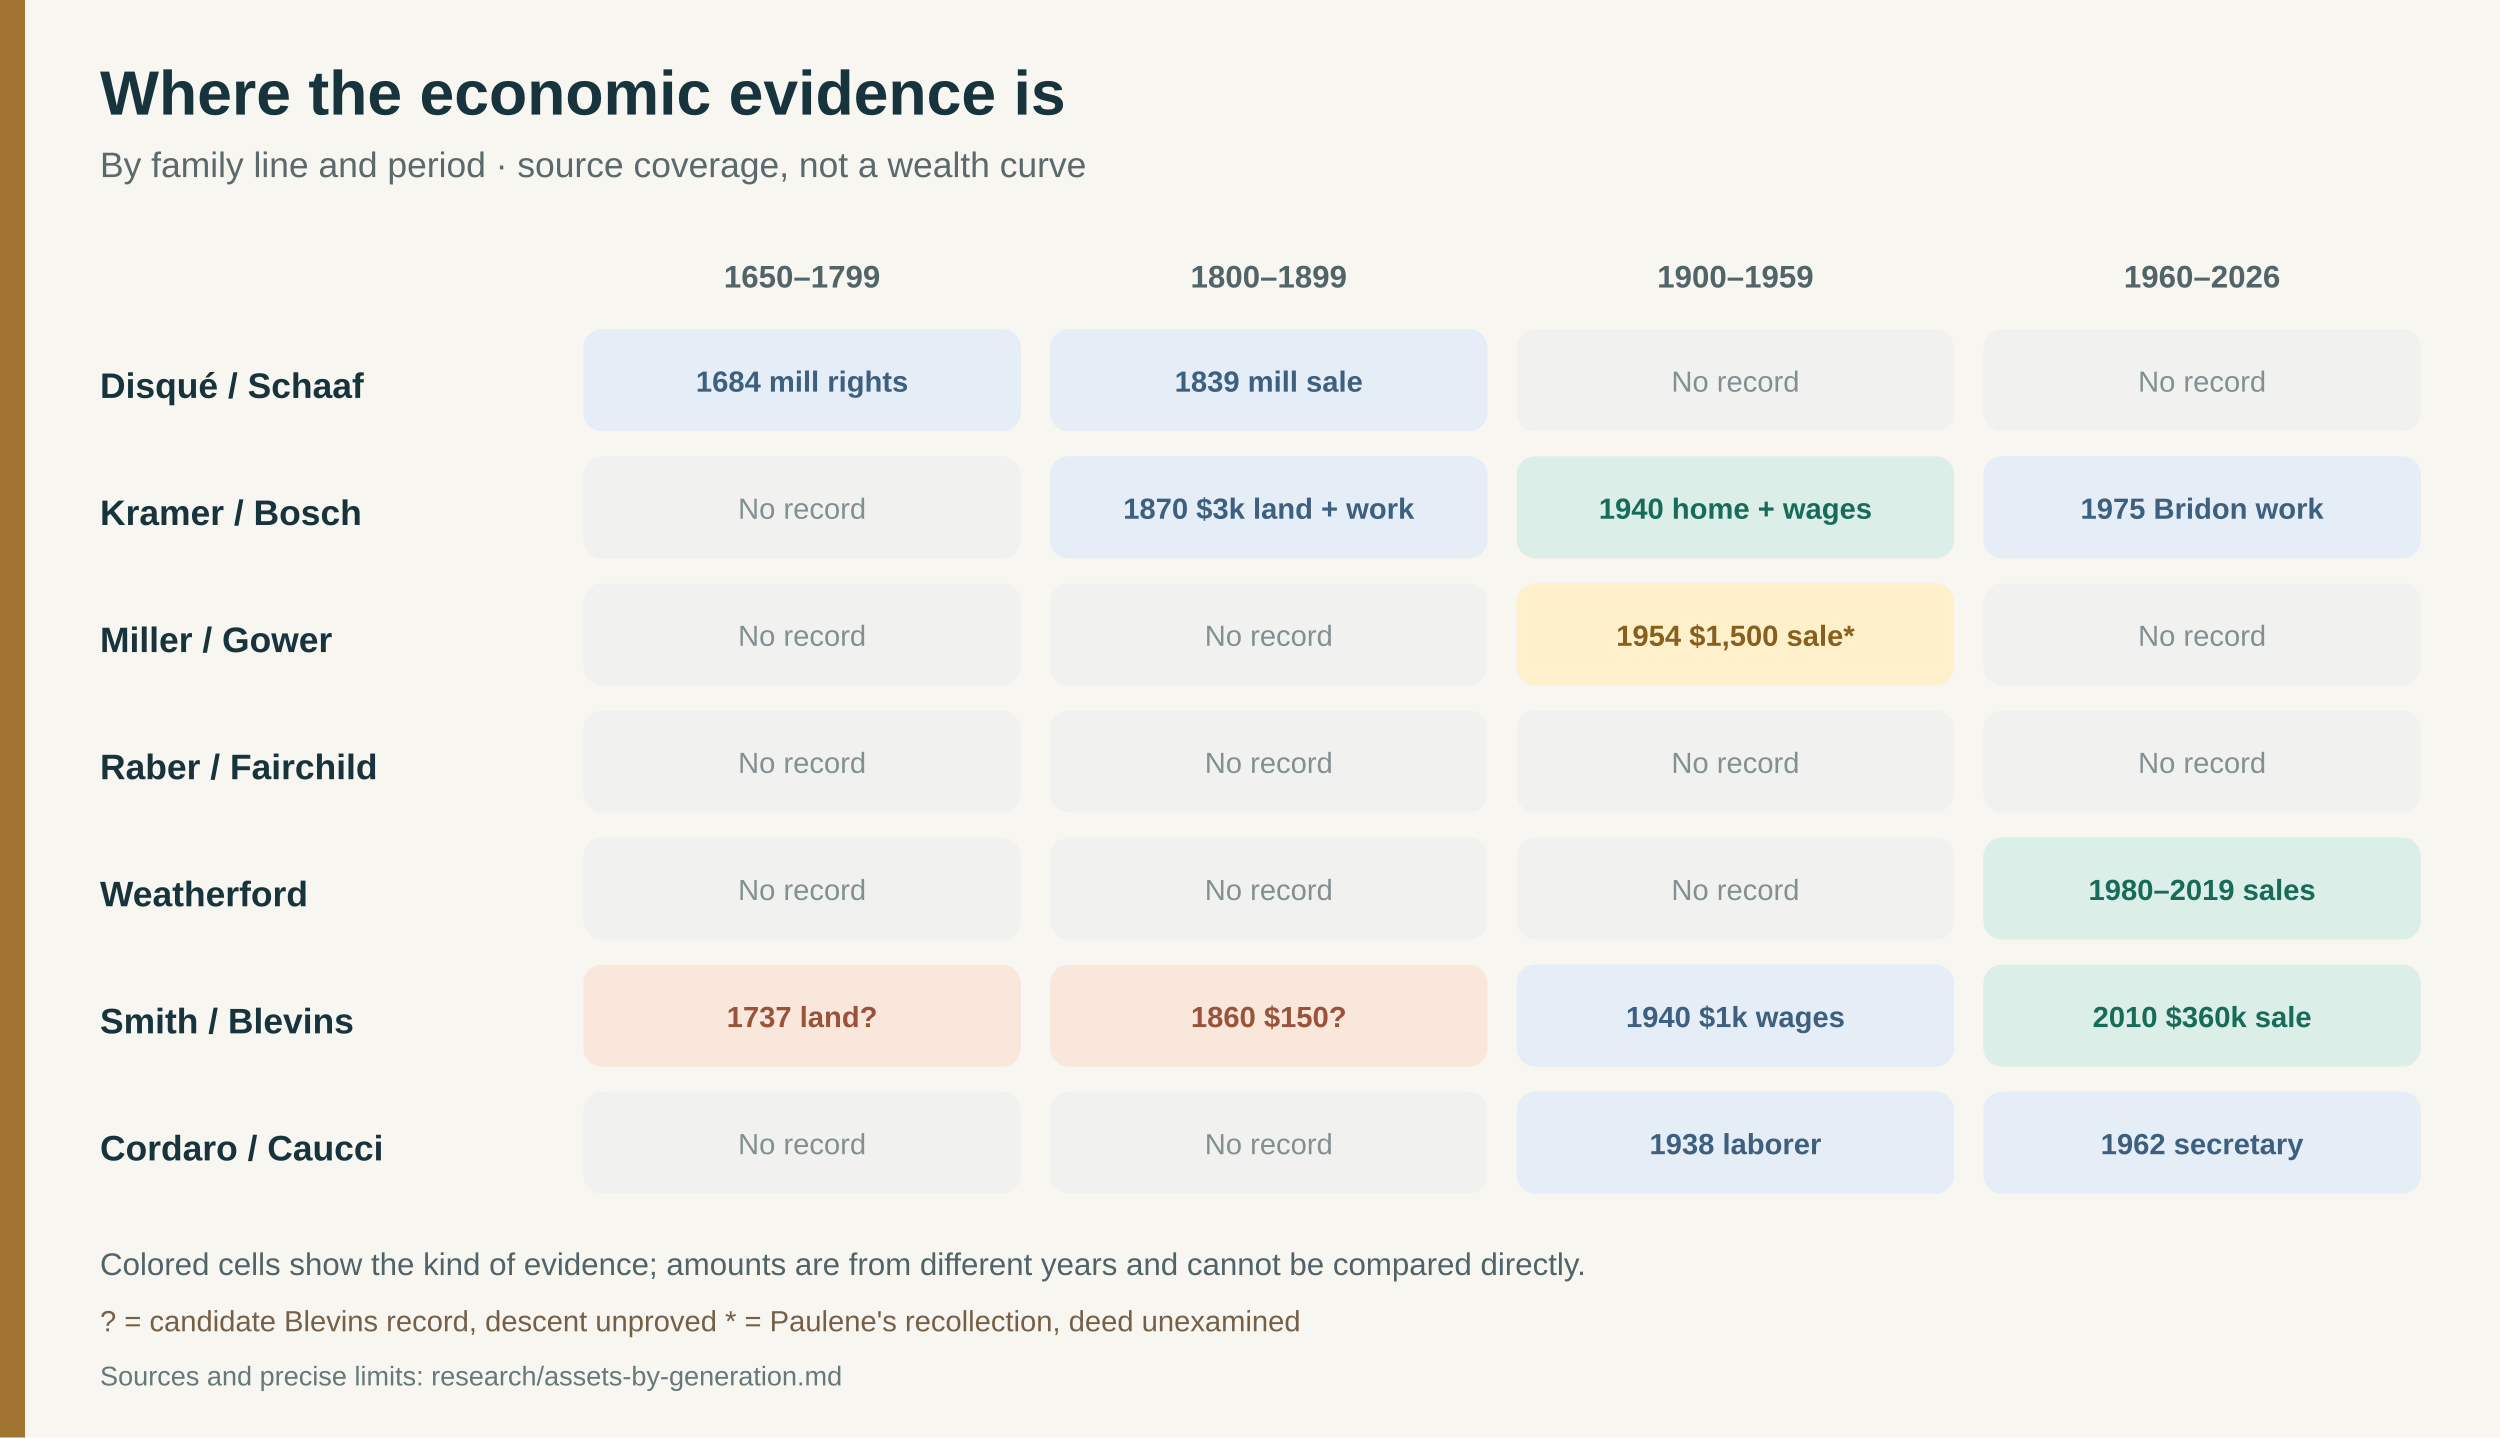
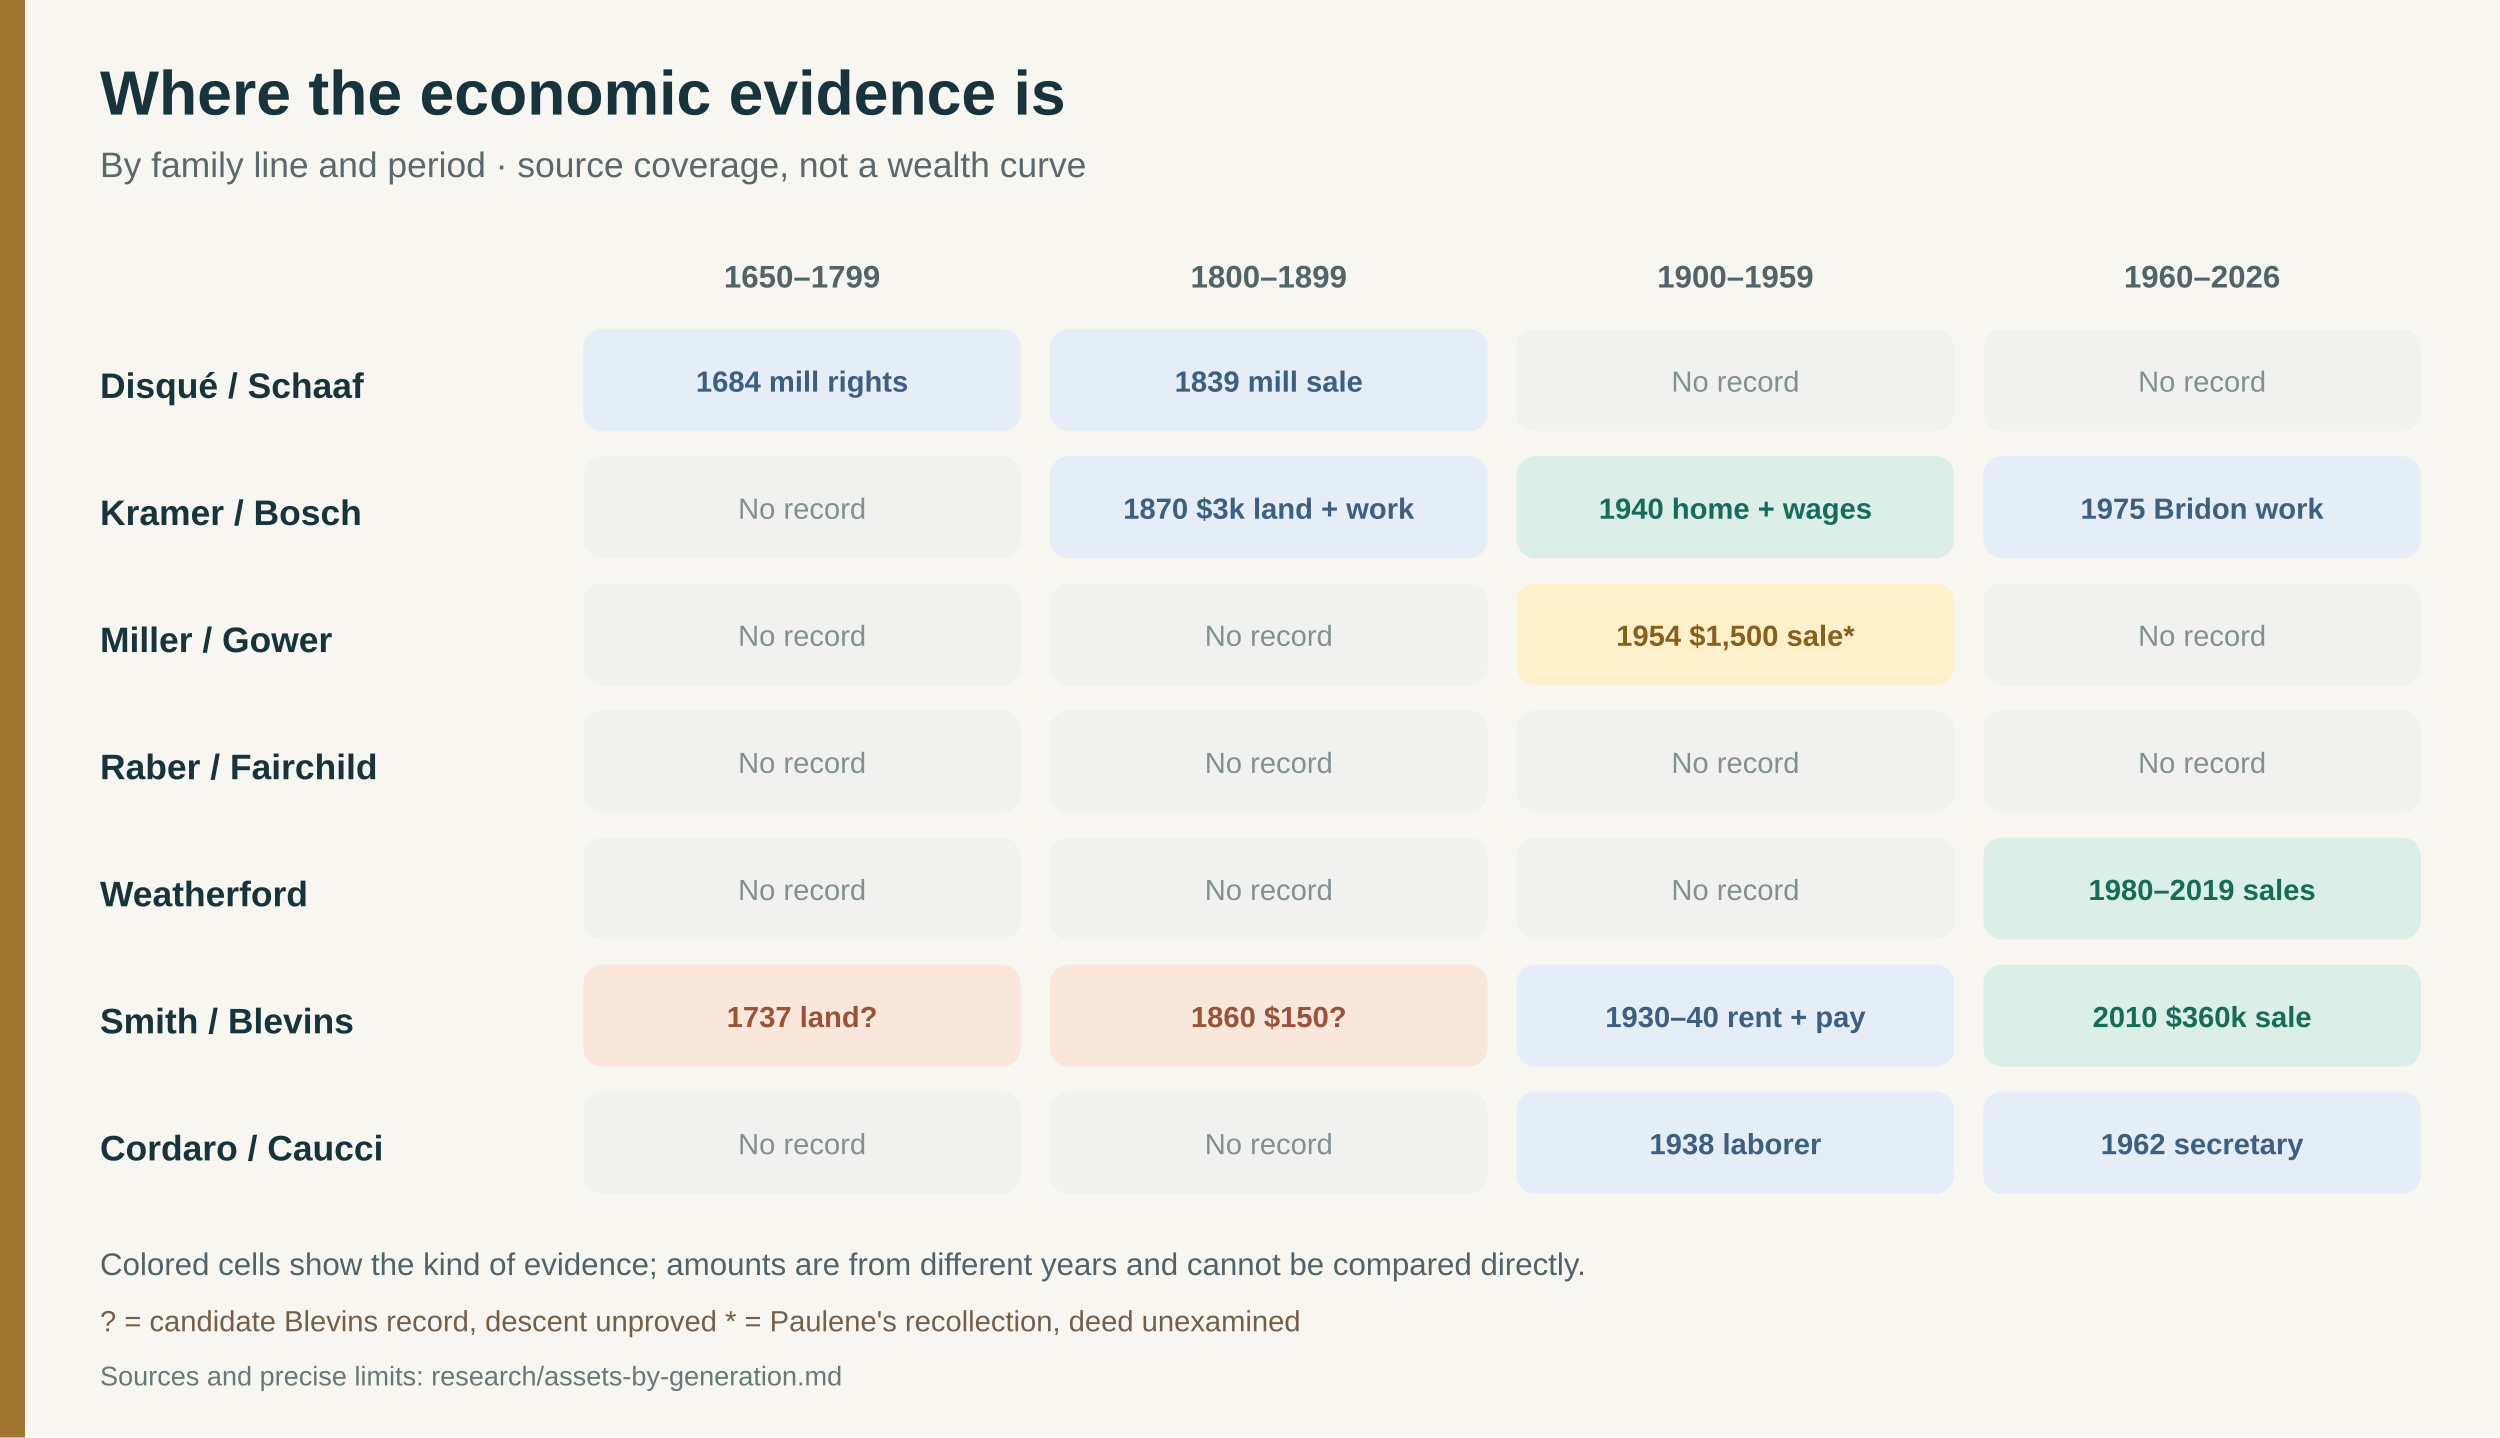
<svg xmlns="http://www.w3.org/2000/svg" width="1200" height="690" viewBox="0 0 1200 690" role="img" aria-labelledby="title desc">
  <rect width="1200" height="690" fill="#f8f6f0" />
  <rect width="12" height="690" fill="#a27432" />
  <text x="48" y="55" font-family="Segoe UI,Arial,sans-serif" font-size="30" font-weight="700" fill="#17343d" text-anchor="start">Where the economic evidence is</text>
  <text x="48" y="85" font-family="Segoe UI,Arial,sans-serif" font-size="17" font-weight="400" fill="#59696c" text-anchor="start">By family line and period · source coverage, not a wealth curve</text>
  <text x="385.0" y="138" font-family="Segoe UI,Arial,sans-serif" font-size="15" font-weight="700" fill="#516569" text-anchor="middle">1650–1799</text>
  <text x="609.0" y="138" font-family="Segoe UI,Arial,sans-serif" font-size="15" font-weight="700" fill="#516569" text-anchor="middle">1800–1899</text>
  <text x="833.0" y="138" font-family="Segoe UI,Arial,sans-serif" font-size="15" font-weight="700" fill="#516569" text-anchor="middle">1900–1959</text>
  <text x="1057.0" y="138" font-family="Segoe UI,Arial,sans-serif" font-size="15" font-weight="700" fill="#516569" text-anchor="middle">1960–2026</text>
  <text x="48" y="191" font-family="Segoe UI,Arial,sans-serif" font-size="17" font-weight="700" fill="#17343d" text-anchor="start">Disqué / Schaaf</text>
  <rect x="280" y="158" width="210" height="49" rx="9" fill="#e5edf6" />
  <text x="385.0" y="188" font-family="Segoe UI,Arial,sans-serif" font-size="14" font-weight="700" fill="#3e6080" text-anchor="middle">1684 mill rights</text>
  <rect x="504" y="158" width="210" height="49" rx="9" fill="#e5edf6" />
  <text x="609.0" y="188" font-family="Segoe UI,Arial,sans-serif" font-size="14" font-weight="700" fill="#3e6080" text-anchor="middle">1839 mill sale</text>
  <rect x="728" y="158" width="210" height="49" rx="9" fill="#f1f2ef" />
  <text x="833.0" y="188" font-family="Segoe UI,Arial,sans-serif" font-size="14" font-weight="400" fill="#829092" text-anchor="middle">No record</text>
  <rect x="952" y="158" width="210" height="49" rx="9" fill="#f1f2ef" />
  <text x="1057.0" y="188" font-family="Segoe UI,Arial,sans-serif" font-size="14" font-weight="400" fill="#829092" text-anchor="middle">No record</text>
  <text x="48" y="252" font-family="Segoe UI,Arial,sans-serif" font-size="17" font-weight="700" fill="#17343d" text-anchor="start">Kramer / Bosch</text>
  <rect x="280" y="219" width="210" height="49" rx="9" fill="#f1f2ef" />
  <text x="385.0" y="249" font-family="Segoe UI,Arial,sans-serif" font-size="14" font-weight="400" fill="#829092" text-anchor="middle">No record</text>
  <rect x="504" y="219" width="210" height="49" rx="9" fill="#e5edf6" />
  <text x="609.0" y="249" font-family="Segoe UI,Arial,sans-serif" font-size="14" font-weight="700" fill="#3e6080" text-anchor="middle">1870 $3k land + work</text>
  <rect x="728" y="219" width="210" height="49" rx="9" fill="#dceee8" />
  <text x="833.0" y="249" font-family="Segoe UI,Arial,sans-serif" font-size="14" font-weight="700" fill="#176c59" text-anchor="middle">1940 home + wages</text>
  <rect x="952" y="219" width="210" height="49" rx="9" fill="#e5edf6" />
  <text x="1057.0" y="249" font-family="Segoe UI,Arial,sans-serif" font-size="14" font-weight="700" fill="#3e6080" text-anchor="middle">1975 Bridon work</text>
  <text x="48" y="313" font-family="Segoe UI,Arial,sans-serif" font-size="17" font-weight="700" fill="#17343d" text-anchor="start">Miller / Gower</text>
  <rect x="280" y="280" width="210" height="49" rx="9" fill="#f1f2ef" />
  <text x="385.0" y="310" font-family="Segoe UI,Arial,sans-serif" font-size="14" font-weight="400" fill="#829092" text-anchor="middle">No record</text>
  <rect x="504" y="280" width="210" height="49" rx="9" fill="#f1f2ef" />
  <text x="609.0" y="310" font-family="Segoe UI,Arial,sans-serif" font-size="14" font-weight="400" fill="#829092" text-anchor="middle">No record</text>
  <rect x="728" y="280" width="210" height="49" rx="9" fill="#fff0cc" />
  <text x="833.0" y="310" font-family="Segoe UI,Arial,sans-serif" font-size="14" font-weight="700" fill="#885f1d" text-anchor="middle">1954 $1,500 sale*</text>
  <rect x="952" y="280" width="210" height="49" rx="9" fill="#f1f2ef" />
  <text x="1057.0" y="310" font-family="Segoe UI,Arial,sans-serif" font-size="14" font-weight="400" fill="#829092" text-anchor="middle">No record</text>
  <text x="48" y="374" font-family="Segoe UI,Arial,sans-serif" font-size="17" font-weight="700" fill="#17343d" text-anchor="start">Raber / Fairchild</text>
  <rect x="280" y="341" width="210" height="49" rx="9" fill="#f1f2ef" />
  <text x="385.0" y="371" font-family="Segoe UI,Arial,sans-serif" font-size="14" font-weight="400" fill="#829092" text-anchor="middle">No record</text>
  <rect x="504" y="341" width="210" height="49" rx="9" fill="#f1f2ef" />
  <text x="609.0" y="371" font-family="Segoe UI,Arial,sans-serif" font-size="14" font-weight="400" fill="#829092" text-anchor="middle">No record</text>
  <rect x="728" y="341" width="210" height="49" rx="9" fill="#f1f2ef" />
  <text x="833.0" y="371" font-family="Segoe UI,Arial,sans-serif" font-size="14" font-weight="400" fill="#829092" text-anchor="middle">No record</text>
  <rect x="952" y="341" width="210" height="49" rx="9" fill="#f1f2ef" />
  <text x="1057.0" y="371" font-family="Segoe UI,Arial,sans-serif" font-size="14" font-weight="400" fill="#829092" text-anchor="middle">No record</text>
  <text x="48" y="435" font-family="Segoe UI,Arial,sans-serif" font-size="17" font-weight="700" fill="#17343d" text-anchor="start">Weatherford</text>
  <rect x="280" y="402" width="210" height="49" rx="9" fill="#f1f2ef" />
  <text x="385.0" y="432" font-family="Segoe UI,Arial,sans-serif" font-size="14" font-weight="400" fill="#829092" text-anchor="middle">No record</text>
  <rect x="504" y="402" width="210" height="49" rx="9" fill="#f1f2ef" />
  <text x="609.0" y="432" font-family="Segoe UI,Arial,sans-serif" font-size="14" font-weight="400" fill="#829092" text-anchor="middle">No record</text>
  <rect x="728" y="402" width="210" height="49" rx="9" fill="#f1f2ef" />
  <text x="833.0" y="432" font-family="Segoe UI,Arial,sans-serif" font-size="14" font-weight="400" fill="#829092" text-anchor="middle">No record</text>
  <rect x="952" y="402" width="210" height="49" rx="9" fill="#dceee8" />
  <text x="1057.0" y="432" font-family="Segoe UI,Arial,sans-serif" font-size="14" font-weight="700" fill="#176c59" text-anchor="middle">1980–2019 sales</text>
  <text x="48" y="496" font-family="Segoe UI,Arial,sans-serif" font-size="17" font-weight="700" fill="#17343d" text-anchor="start">Smith / Blevins</text>
  <rect x="280" y="463" width="210" height="49" rx="9" fill="#fae7dc" />
  <text x="385.0" y="493" font-family="Segoe UI,Arial,sans-serif" font-size="14" font-weight="700" fill="#99533b" text-anchor="middle">1737 land?</text>
  <rect x="504" y="463" width="210" height="49" rx="9" fill="#fae7dc" />
  <text x="609.0" y="493" font-family="Segoe UI,Arial,sans-serif" font-size="14" font-weight="700" fill="#99533b" text-anchor="middle">1860 $150?</text>
  <rect x="728" y="463" width="210" height="49" rx="9" fill="#e5edf6" />
-   <text x="833.0" y="493" font-family="Segoe UI,Arial,sans-serif" font-size="14" font-weight="700" fill="#3e6080" text-anchor="middle">1940 $1k wages</text>
+   <text x="833.0" y="493" font-family="Segoe UI,Arial,sans-serif" font-size="14" font-weight="700" fill="#3e6080" text-anchor="middle">1930–40 rent + pay</text>
  <rect x="952" y="463" width="210" height="49" rx="9" fill="#dceee8" />
  <text x="1057.0" y="493" font-family="Segoe UI,Arial,sans-serif" font-size="14" font-weight="700" fill="#176c59" text-anchor="middle">2010 $360k sale</text>
  <text x="48" y="557" font-family="Segoe UI,Arial,sans-serif" font-size="17" font-weight="700" fill="#17343d" text-anchor="start">Cordaro / Caucci</text>
  <rect x="280" y="524" width="210" height="49" rx="9" fill="#f1f2ef" />
  <text x="385.0" y="554" font-family="Segoe UI,Arial,sans-serif" font-size="14" font-weight="400" fill="#829092" text-anchor="middle">No record</text>
  <rect x="504" y="524" width="210" height="49" rx="9" fill="#f1f2ef" />
  <text x="609.0" y="554" font-family="Segoe UI,Arial,sans-serif" font-size="14" font-weight="400" fill="#829092" text-anchor="middle">No record</text>
  <rect x="728" y="524" width="210" height="49" rx="9" fill="#e5edf6" />
  <text x="833.0" y="554" font-family="Segoe UI,Arial,sans-serif" font-size="14" font-weight="700" fill="#3e6080" text-anchor="middle">1938 laborer</text>
  <rect x="952" y="524" width="210" height="49" rx="9" fill="#e5edf6" />
  <text x="1057.0" y="554" font-family="Segoe UI,Arial,sans-serif" font-size="14" font-weight="700" fill="#3e6080" text-anchor="middle">1962 secretary</text>
  <text x="48" y="612" font-family="Segoe UI,Arial,sans-serif" font-size="15" font-weight="400" fill="#506368" text-anchor="start">Colored cells show the kind of evidence; amounts are from different years and cannot be compared directly.</text>
  <text x="48" y="639" font-family="Segoe UI,Arial,sans-serif" font-size="14" font-weight="400" fill="#765f47" text-anchor="start">? = candidate Blevins record, descent unproved    * = Paulene's recollection, deed unexamined</text>
  <text x="48" y="665" font-family="Segoe UI,Arial,sans-serif" font-size="13" font-weight="400" fill="#66787a" text-anchor="start">Sources and precise limits: research/assets-by-generation.md</text>
</svg>
